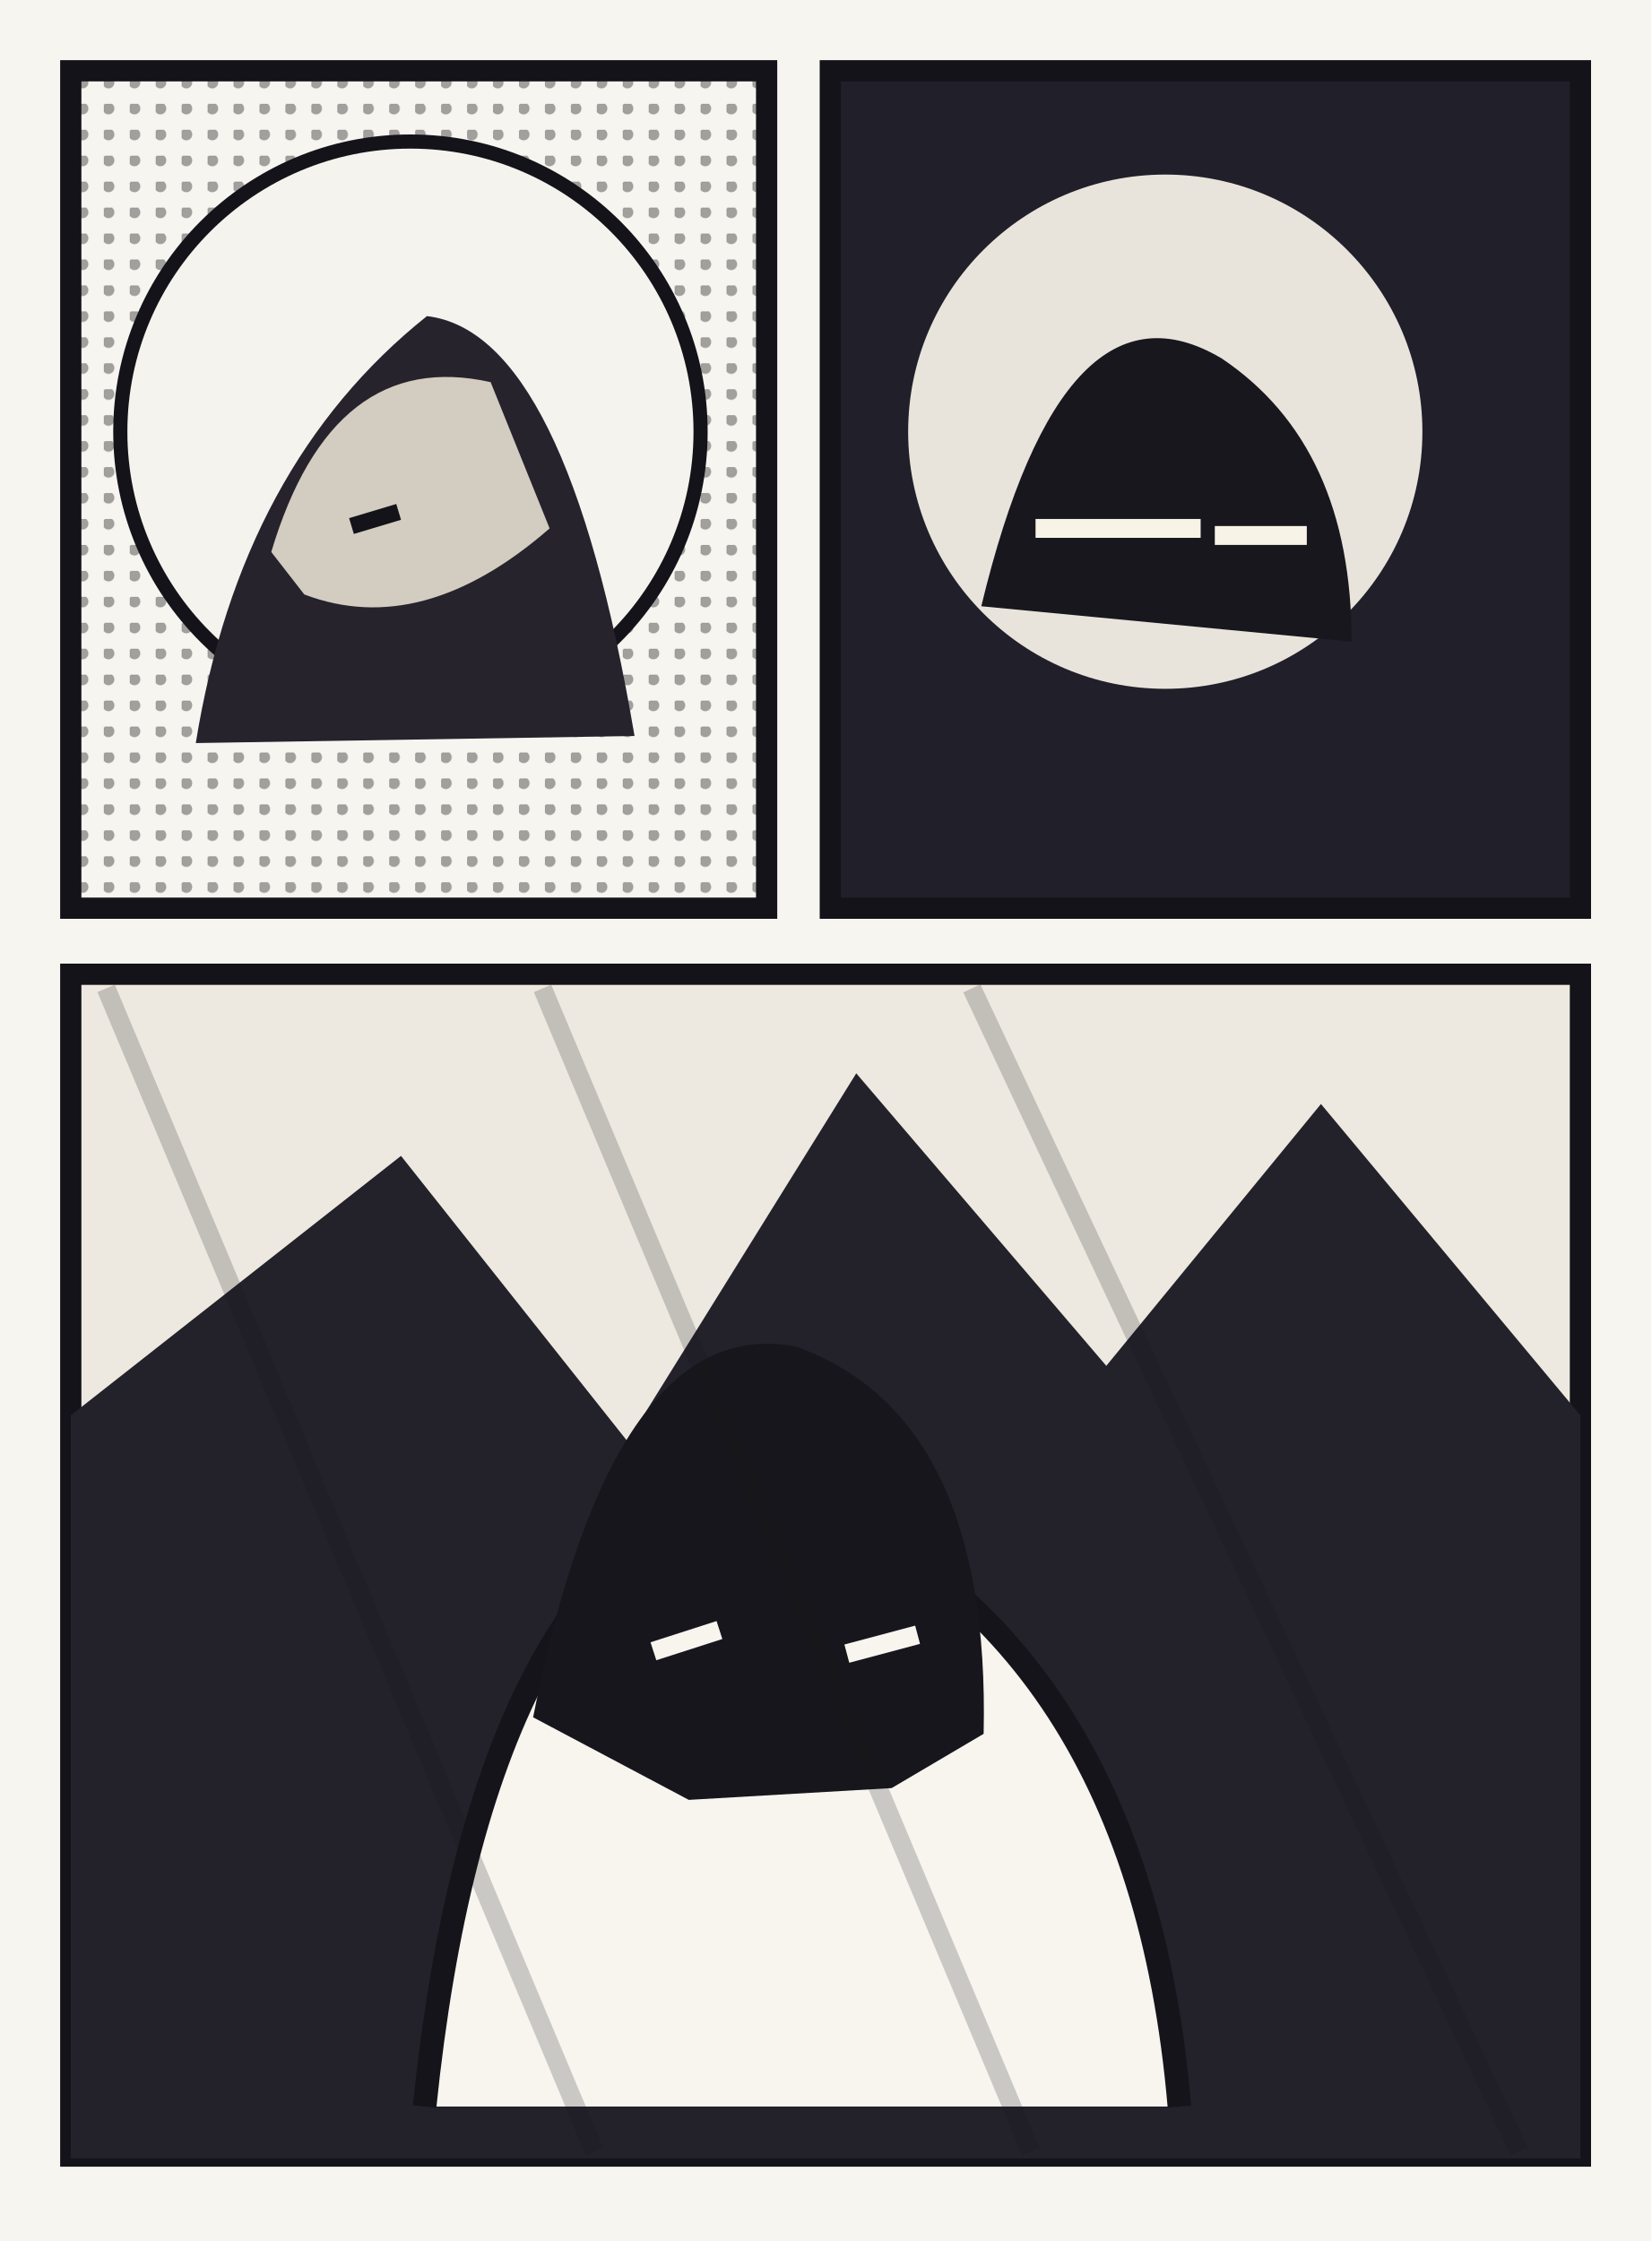
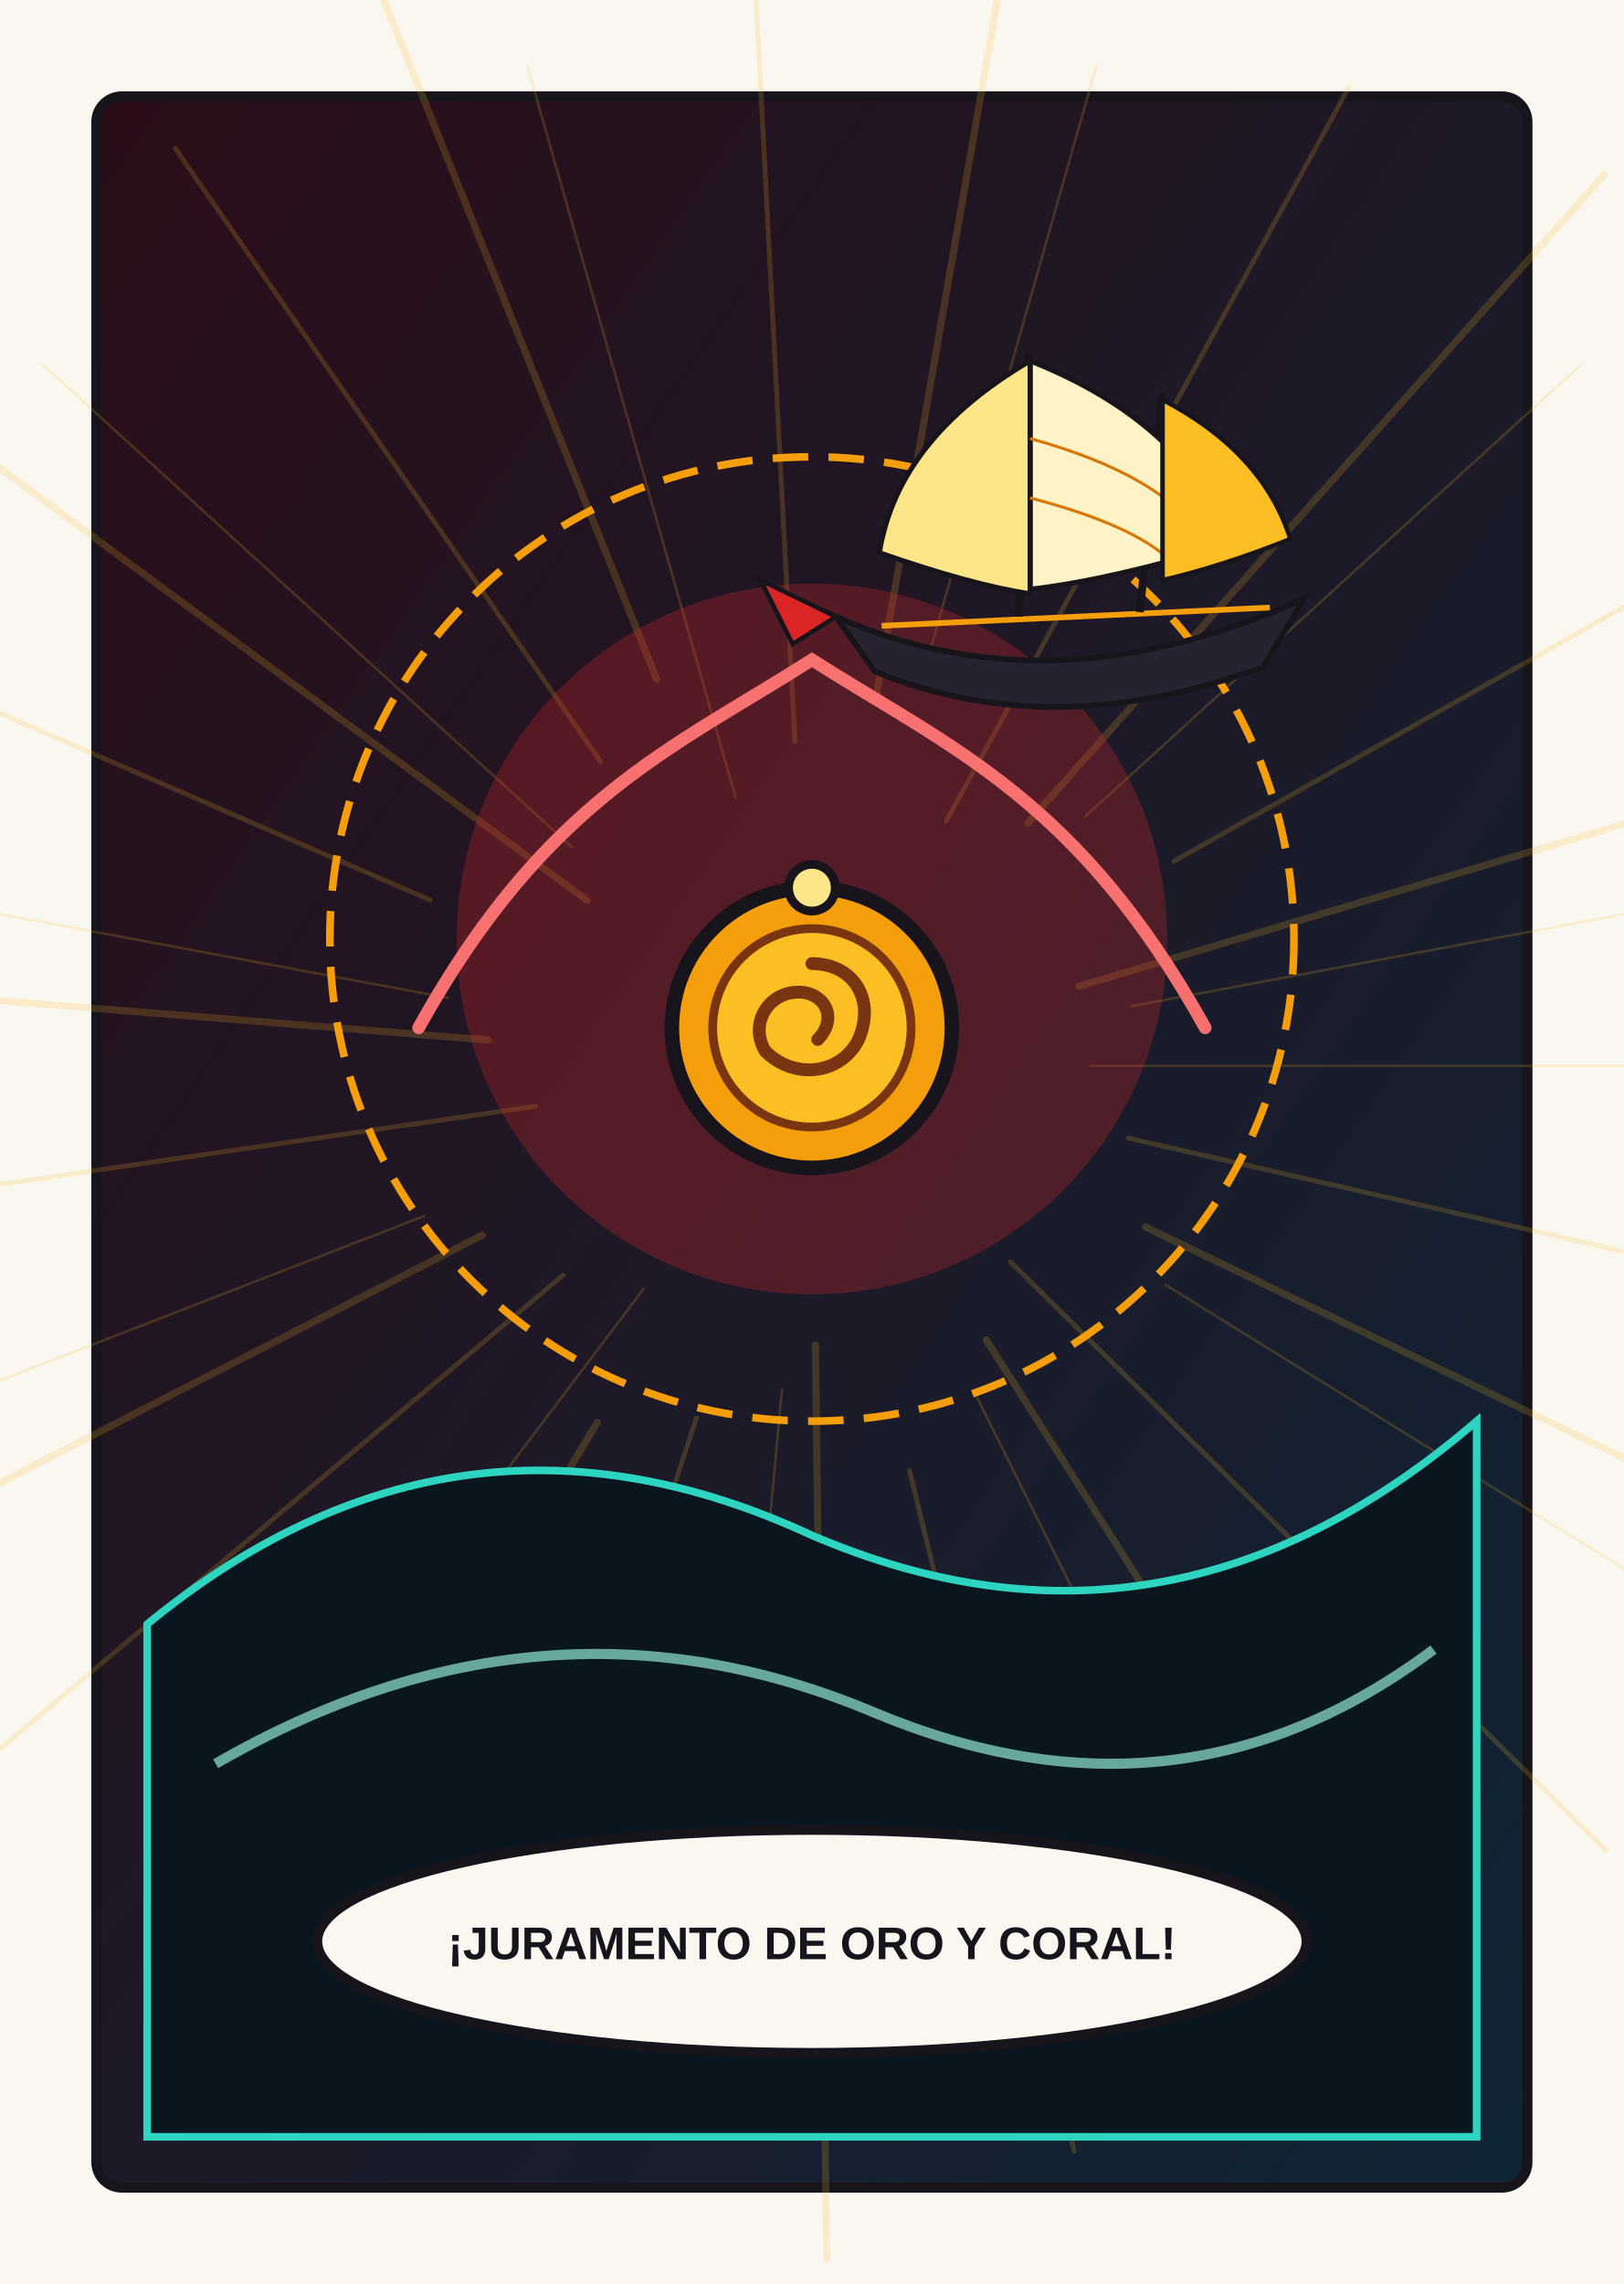
- <svg xmlns="http://www.w3.org/2000/svg" width="700" height="950" viewBox="0 0 700 950">
+ <svg xmlns="http://www.w3.org/2000/svg" width="640" height="900" viewBox="0 0 640 900">
  <defs>
-     <pattern id="d" width="11" height="11" patternUnits="userSpaceOnUse">
-       <circle cx="2" cy="2" r="2.5" fill="#202024" opacity=".4" />
+     <pattern id="toneLight" width="8" height="8" patternUnits="userSpaceOnUse">
+       <circle cx="2" cy="2" r="1.2" fill="#17141b" opacity="0.18" />
    </pattern>
+     <pattern id="toneDense" width="6" height="6" patternUnits="userSpaceOnUse">
+       <circle cx="2" cy="2" r="1.5" fill="#17141b" opacity="0.34" />
+     </pattern>
+     <pattern id="hatch" width="10" height="10" patternUnits="userSpaceOnUse" patternTransform="rotate(35)">
+       <line x1="0" y1="0" x2="0" y2="10" stroke="#17141b" stroke-width="1.3" opacity="0.22" />
+     </pattern>
+     <pattern id="genkoGrid" width="24" height="24" patternUnits="userSpaceOnUse">
+       <path d="M24 0H0V24" fill="none" stroke="#00aeef" stroke-width="0.6" opacity="0.18" />
+     </pattern>
+     <linearGradient id="coralGrad" x1="0" y1="0" x2="1" y2="1">
+       <stop offset="0%" stop-color="#2b0d19" />
+       <stop offset="100%" stop-color="#0f2536" />
+     </linearGradient>
  </defs>
-   <rect width="700" height="950" fill="#f7f5ef" />
-   <rect x="30" y="30" width="295" height="355" fill="url(#d)" stroke="#141319" stroke-width="9" />
-   <circle cx="174" cy="183" r="123" fill="#f5f3ed" stroke="#141319" stroke-width="6" />
-   <path d="M83 315 Q102 197 181 134 Q240 141 269 312" fill="#26232d" />
-   <path d="M115 234 Q141 147 208 162 L233 224 Q179 271 129 252" fill="#d3ccc0" />
-   <path d="M149 223 l20 -6" stroke="#141319" stroke-width="7" />
-   <rect x="352" y="30" width="318" height="355" fill="#211f29" stroke="#141319" stroke-width="9" />
-   <circle cx="494" cy="183" r="109" fill="#e8e4dc" />
-   <path d="M416 257 Q451 112 518 152 Q573 189 573 272" fill="#18171d" />
-   <path d="M439 224 h70 M515 227 h39" stroke="#f7f3e7" stroke-width="8" />
-   <rect x="30" y="413" width="640" height="501" fill="#ede9e0" stroke="#141319" stroke-width="9" />
-   <path d="M30 600 L170 490 266 611 363 455 469 579 560 468 670 600 V915 H30Z" fill="#232129" />
-   <path d="M180 893 Q204 661 319 626 Q482 683 500 893" fill="#f8f5ef" stroke="#15141b" stroke-width="10" />
-   <path d="M226 728 Q260 555 338 571 Q420 601 417 735 L378 758 292 763Z" fill="#17161c" />
-   <path d="M277 700 l28 -9 M359 701 l30 -8" stroke="#f8f5ef" stroke-width="8" />
-   <path d="M45 419 L252 912 M230 419 L437 912 M412 419 L644 912" stroke="#141319" opacity=".2" stroke-width="8" />
+   <rect width="640" height="900" fill="#faf7f0" />
+   <rect x="38" y="38" width="564" height="824" rx="10" fill="url(#coralGrad)" stroke="#17141b" stroke-width="4" />
+   <line x1="430.0" y1="420.0" x2="730.0" y2="420.0" stroke="#fbbf24" stroke-width="1.0" opacity="0.18" stroke-linecap="round" />
+   <line x1="444.8" y1="448.5" x2="748.9" y2="518.1" stroke="#fbbf24" stroke-width="1.9" opacity="0.18" stroke-linecap="round" />
+   <line x1="451.5" y1="483.5" x2="743.3" y2="624.3" stroke="#fbbf24" stroke-width="2.8" opacity="0.18" stroke-linecap="round" />
+   <line x1="459.4" y1="506.3" x2="668.6" y2="635.8" stroke="#fbbf24" stroke-width="1.0" opacity="0.18" stroke-linecap="round" />
+   <line x1="398.3" y1="497.3" x2="633.0" y2="729.2" stroke="#fbbf24" stroke-width="1.9" opacity="0.18" stroke-linecap="round" />
+   <line x1="388.7" y1="528.0" x2="572.4" y2="816.5" stroke="#fbbf24" stroke-width="2.8" opacity="0.18" stroke-linecap="round" />
+   <line x1="385.1" y1="550.7" x2="502.8" y2="787.0" stroke="#fbbf24" stroke-width="1.0" opacity="0.18" stroke-linecap="round" />
+   <line x1="358.5" y1="579.4" x2="423.4" y2="847.7" stroke="#fbbf24" stroke-width="1.9" opacity="0.18" stroke-linecap="round" />
+   <line x1="321.4" y1="530.0" x2="325.8" y2="890.0" stroke="#fbbf24" stroke-width="2.8" opacity="0.18" stroke-linecap="round" />
+   <line x1="308.2" y1="547.5" x2="282.2" y2="828.3" stroke="#fbbf24" stroke-width="1.0" opacity="0.18" stroke-linecap="round" />
+   <line x1="274.5" y1="558.7" x2="182.8" y2="838.0" stroke="#fbbf24" stroke-width="1.9" opacity="0.18" stroke-linecap="round" />
+   <line x1="235.4" y1="560.5" x2="77.6" y2="822.6" stroke="#fbbf24" stroke-width="2.8" opacity="0.18" stroke-linecap="round" />
+   <line x1="253.7" y1="507.8" x2="72.9" y2="747.2" stroke="#fbbf24" stroke-width="1.0" opacity="0.18" stroke-linecap="round" />
+   <line x1="222.0" y1="502.4" x2="-16.8" y2="703.2" stroke="#fbbf24" stroke-width="1.9" opacity="0.18" stroke-linecap="round" />
+   <line x1="190.1" y1="486.7" x2="-98.1" y2="634.7" stroke="#fbbf24" stroke-width="2.8" opacity="0.18" stroke-linecap="round" />
+   <line x1="167.1" y1="479.2" x2="-62.3" y2="568.1" stroke="#fbbf24" stroke-width="1.0" opacity="0.18" stroke-linecap="round" />
+   <line x1="211.2" y1="435.9" x2="-115.4" y2="483.5" stroke="#fbbf24" stroke-width="1.9" opacity="0.18" stroke-linecap="round" />
+   <line x1="192.4" y1="409.8" x2="-148.5" y2="382.4" stroke="#fbbf24" stroke-width="2.8" opacity="0.18" stroke-linecap="round" />
+   <line x1="176.5" y1="393.2" x2="-83.0" y2="344.7" stroke="#fbbf24" stroke-width="1.0" opacity="0.18" stroke-linecap="round" />
+   <line x1="169.6" y1="354.7" x2="-83.6" y2="244.8" stroke="#fbbf24" stroke-width="1.9" opacity="0.18" stroke-linecap="round" />
+   <line x1="231.4" y1="354.8" x2="-58.6" y2="141.4" stroke="#fbbf24" stroke-width="2.8" opacity="0.18" stroke-linecap="round" />
+   <line x1="225.4" y1="333.8" x2="17.0" y2="143.8" stroke="#fbbf24" stroke-width="1.0" opacity="0.18" stroke-linecap="round" />
+   <line x1="236.7" y1="300.1" x2="69.1" y2="58.5" stroke="#fbbf24" stroke-width="1.9" opacity="0.18" stroke-linecap="round" />
+   <line x1="258.9" y1="267.8" x2="144.8" y2="-16.1" stroke="#fbbf24" stroke-width="2.8" opacity="0.18" stroke-linecap="round" />
+   <line x1="289.9" y1="314.2" x2="207.8" y2="25.7" stroke="#fbbf24" stroke-width="1.0" opacity="0.18" stroke-linecap="round" />
+   <line x1="313.3" y1="292.2" x2="297.0" y2="-19.4" stroke="#fbbf24" stroke-width="1.9" opacity="0.18" stroke-linecap="round" />
+   <line x1="345.0" y1="276.2" x2="400.6" y2="-43.0" stroke="#fbbf24" stroke-width="2.8" opacity="0.18" stroke-linecap="round" />
+   <line x1="364.9" y1="262.3" x2="432.2" y2="25.7" stroke="#fbbf24" stroke-width="1.0" opacity="0.18" stroke-linecap="round" />
+   <line x1="372.9" y1="323.6" x2="531.7" y2="34.3" stroke="#fbbf24" stroke-width="1.9" opacity="0.18" stroke-linecap="round" />
+   <line x1="405.1" y1="324.3" x2="632.3" y2="68.8" stroke="#fbbf24" stroke-width="2.8" opacity="0.18" stroke-linecap="round" />
+   <line x1="427.9" y1="321.6" x2="623.0" y2="143.8" stroke="#fbbf24" stroke-width="1.0" opacity="0.18" stroke-linecap="round" />
+   <line x1="462.8" y1="339.3" x2="703.1" y2="203.5" stroke="#fbbf24" stroke-width="1.9" opacity="0.18" stroke-linecap="round" />
+   <line x1="425.4" y1="388.6" x2="770.4" y2="285.8" stroke="#fbbf24" stroke-width="2.8" opacity="0.18" stroke-linecap="round" />
+   <line x1="445.8" y1="396.5" x2="723.0" y2="344.7" stroke="#fbbf24" stroke-width="1.0" opacity="0.18" stroke-linecap="round" />
+   <circle cx="320" cy="370" r="190" fill="none" stroke="#f59e0b" stroke-width="3" stroke-dasharray="14 8" />
+   <circle cx="320" cy="370" r="140" fill="#dc2626" opacity="0.28" />
+   <path d="M58 640 Q180 540 320 605 Q460 665 582 560 V842 H58 Z" fill="#09151f" stroke="#2dd4bf" stroke-width="3" />
+   <path d="M85 695 Q215 620 345 675 Q465 725 565 650" fill="none" stroke="#99f6e4" stroke-width="4" opacity="0.65" />
+   <g transform="translate(415,225) scale(0.9,0.9)">
+     <path d="M-95 20 Q0 62 110 12 L92 42 Q0 76 -78 44 Z" fill="#272230" stroke="#17141b" stroke-width="2.5" />
+     <path d="M-75 24 L95 16" stroke="#f59e0b" stroke-width="2.5" />
+     <path d="M-15 20 L-10 -95 M38 18 L48 -78" stroke="#17141b" stroke-width="3.5" />
+     <path d="M-10 -92 Q58 -65 78 -12 Q25 4 -10 8 Z" fill="#fef3c7" stroke="#17141b" stroke-width="2.2" />
+     <path d="M-10 -92 Q-68 -58 -76 -8 Q-36 6 -10 10 Z" fill="#fde68a" stroke="#17141b" stroke-width="2.2" />
+     <path d="M-10 -58 Q48 -42 66 -14 M-10 -32 Q36 -20 52 -4" stroke="#d97706" stroke-width="1.3" fill="none" />
+     <path d="M48 -75 Q92 -52 104 -14 Q74 -2 48 4 Z" fill="#fbbf24" stroke="#17141b" stroke-width="2" />
+     <path d="M-95 20 L-128 4 L-114 32 Z" fill="#dc2626" stroke="#17141b" stroke-width="2" />
+   </g>
+   <g transform="translate(320,405) scale(2.3)">
+     <circle cx="0" cy="0" r="24" fill="#f59e0b" stroke="#17141b" stroke-width="2.5" />
+     <circle cx="0" cy="0" r="17" fill="#fbbf24" stroke="#78350f" stroke-width="1.5" />
+     <path d="M0 -11 C7 -11 11 -5 8 2 C5 8 -3 9 -8 4 C-11 -1 -7 -7 -1 -6 C3 -5 4 -1 1 2" fill="none" stroke="#78350f" stroke-width="2.2" stroke-linecap="round" />
+     <circle cx="0" cy="-24" r="4" fill="#fde68a" stroke="#17141b" stroke-width="1.5" />
+   </g>
+   <path d="M165 405 C215 315 265 295 320 260 C375 295 425 315 475 405" fill="none" stroke="#f87171" stroke-width="5" stroke-linecap="round" />
+   <ellipse cx="320" cy="765" rx="195" ry="44" fill="#faf7f0" stroke="#17141b" stroke-width="4" />
+   <text x="320" y="772" text-anchor="middle" font-family="Arial,sans-serif" font-size="18" font-weight="900" fill="#17141b">¡JURAMENTO DE ORO Y CORAL!</text>
</svg>
